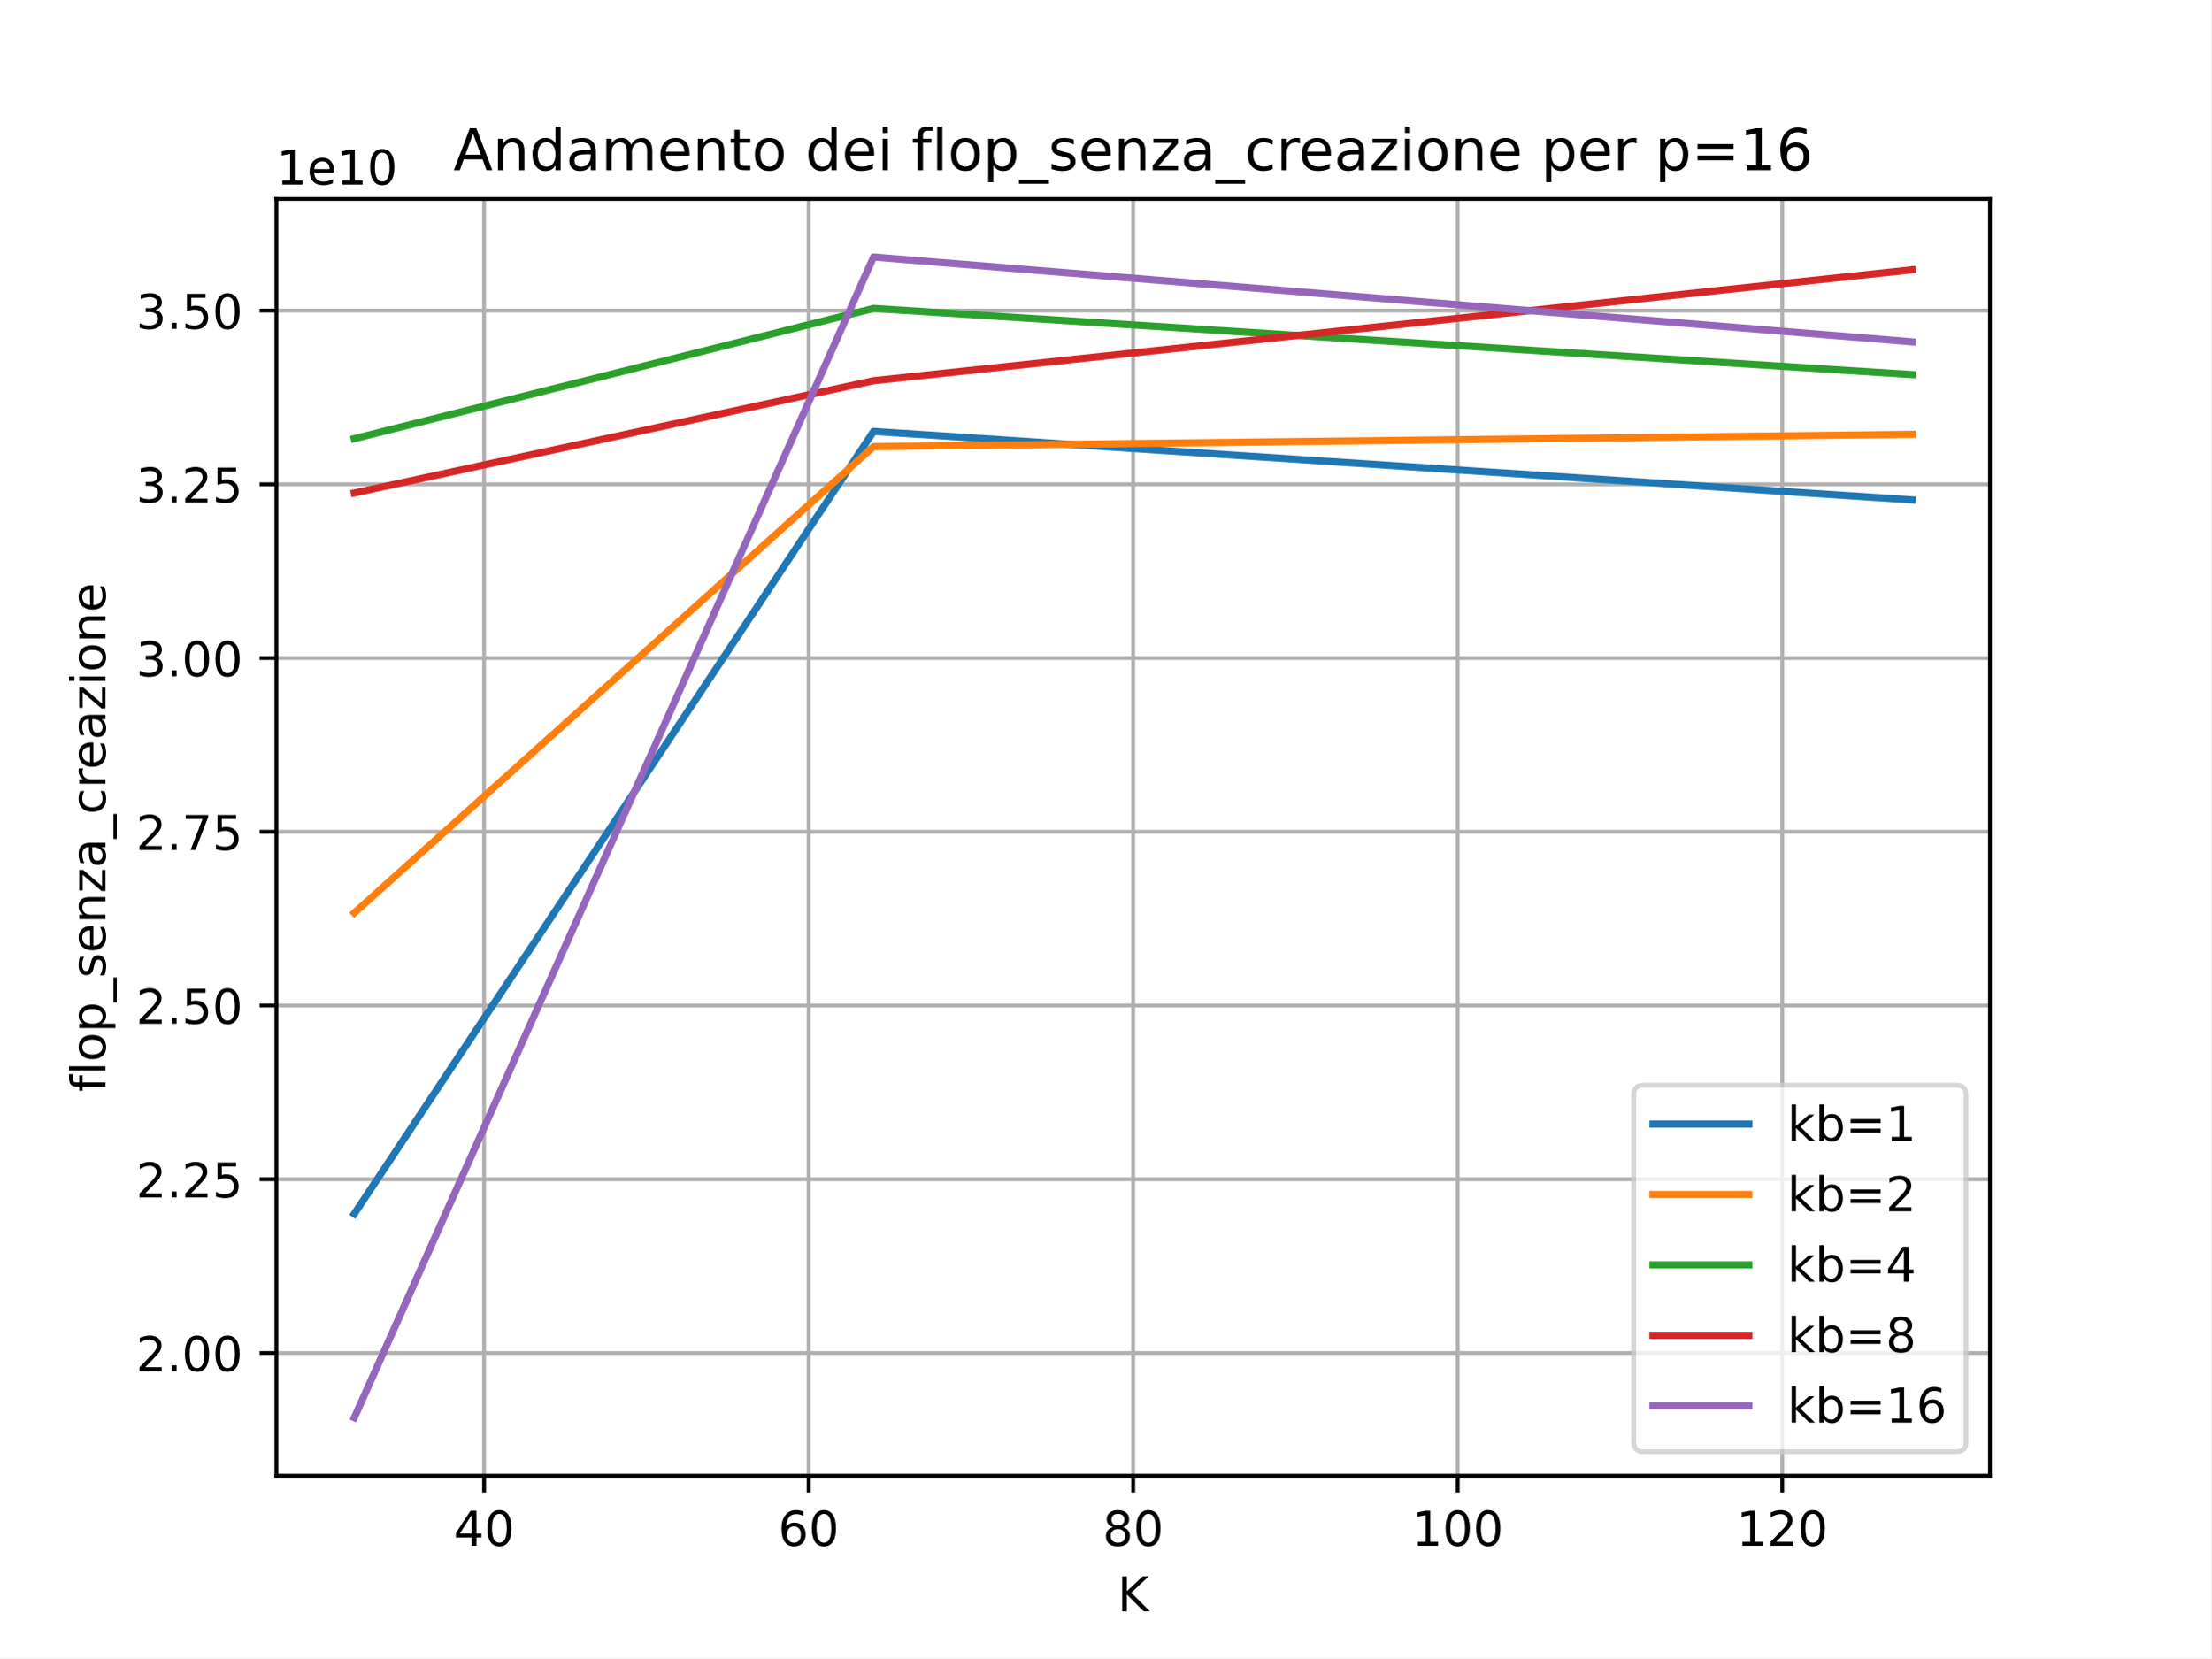
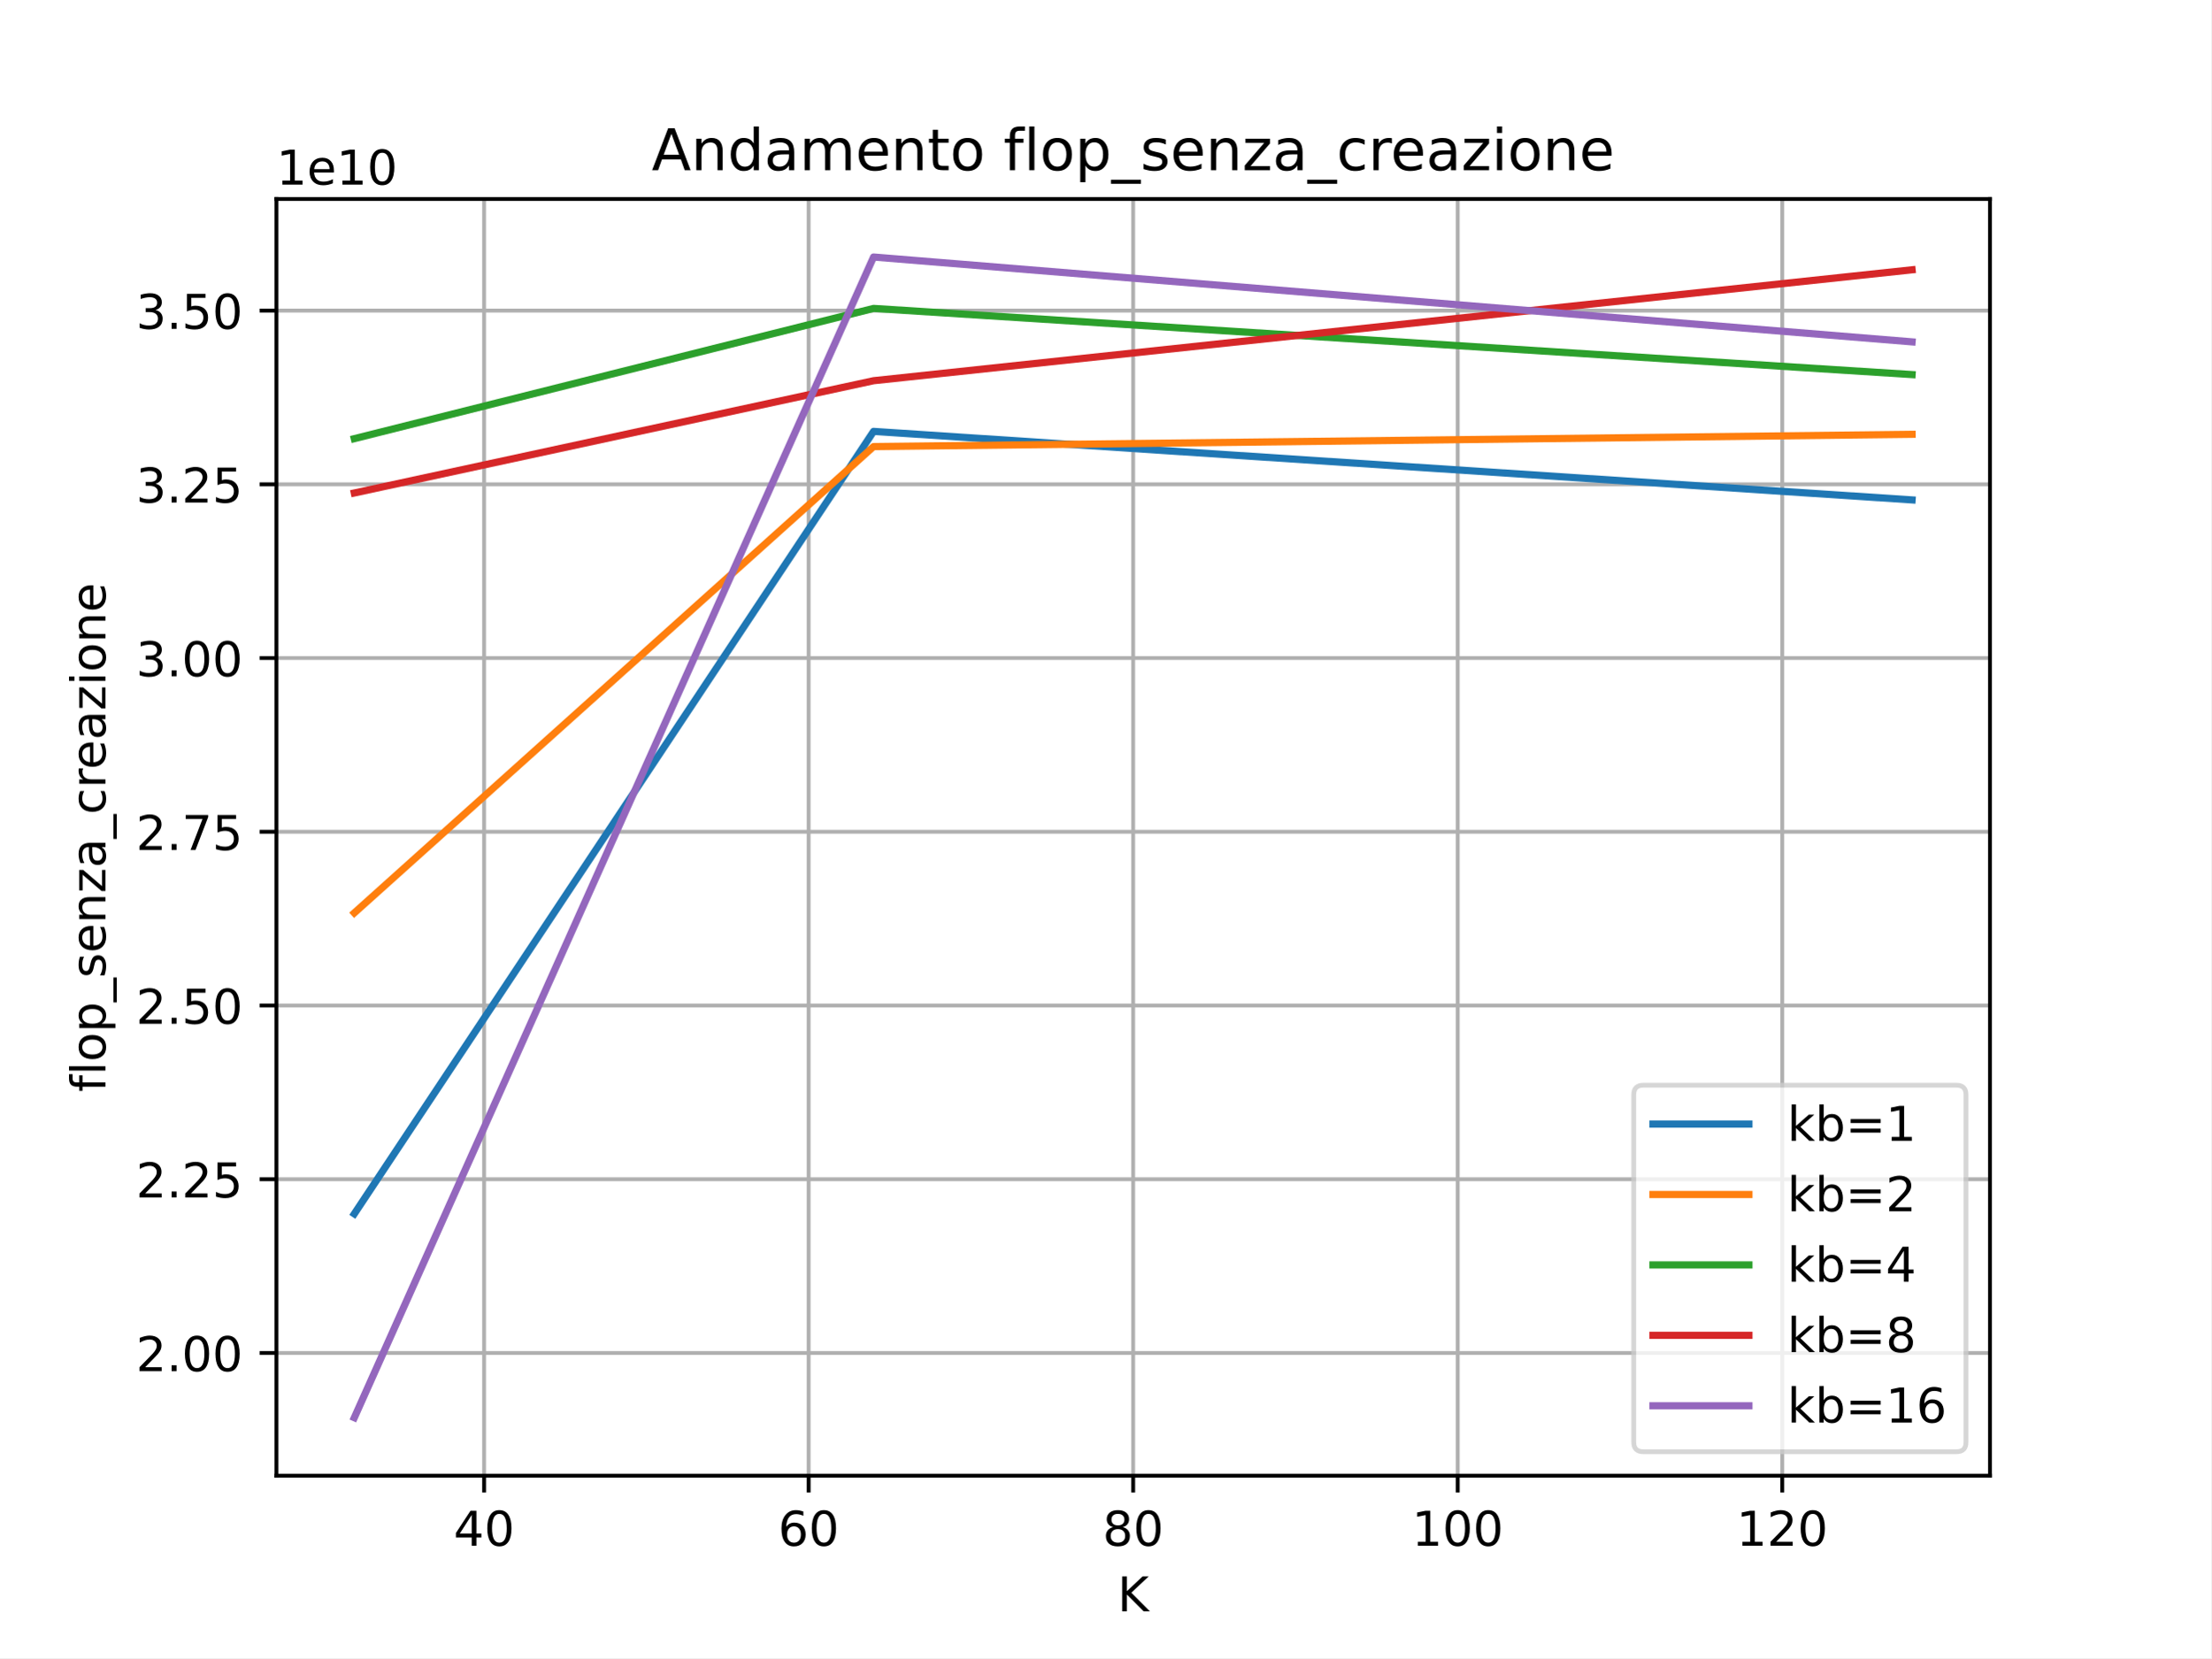
<svg xmlns="http://www.w3.org/2000/svg" xmlns:xlink="http://www.w3.org/1999/xlink" width="460.8pt" height="345.6pt" viewBox="0 0 460.8 345.6" version="1.1">
  <defs>
    <style type="text/css">*{stroke-linejoin: round; stroke-linecap: butt}</style>
  </defs>
  <g id="figure_1">
    <g id="patch_1">
      <path d="M 0 345.6  L 460.8 345.6  L 460.8 0  L 0 0  z " style="fill: #ffffff" />
    </g>
    <g id="axes_1">
      <g id="patch_2">
        <path d="M 57.6 307.584  L 414.72 307.584  L 414.72 41.472  L 57.6 41.472  z " style="fill: #ffffff" />
      </g>
      <g id="matplotlib.axis_1">
        <g id="xtick_1">
          <g id="line2d_1">
-             <path d="M 100.887 307.584  L 100.887 41.472  " clip-path="url(#p3a178d688f)" style="fill: none; stroke: #b0b0b0; stroke-width: 0.8; stroke-linecap: square" />
+             <path d="M 100.887 307.584  L 100.887 41.472  " clip-path="url(#p5b2c5b3d22)" style="fill: none; stroke: #b0b0b0; stroke-width: 0.8; stroke-linecap: square" />
          </g>
          <g id="line2d_2">
            <defs>
-               <path id="meec5adfaec" d="M 0 0  L 0 3.5  " style="stroke: #000000; stroke-width: 0.8" />
+               <path id="maf6333c698" d="M 0 0  L 0 3.5  " style="stroke: #000000; stroke-width: 0.8" />
            </defs>
            <g>
-               <use xlink:href="#meec5adfaec" x="100.887" y="307.584" style="stroke: #000000; stroke-width: 0.8" />
+               <use xlink:href="#maf6333c698" x="100.887" y="307.584" style="stroke: #000000; stroke-width: 0.8" />
            </g>
          </g>
          <g id="text_1">
            <g transform="translate(94.52477 322.1824) scale(0.1 -0.1)">
              <defs>
                <path id="DejaVuSans-34" d="M 2419 4116  L 825 1625  L 2419 1625  L 2419 4116  z M 2253 4666  L 3047 4666  L 3047 1625  L 3713 1625  L 3713 1100  L 3047 1100  L 3047 0  L 2419 0  L 2419 1100  L 313 1100  L 313 1709  L 2253 4666  z " transform="scale(0.015625)" />
                <path id="DejaVuSans-30" d="M 2034 4250  Q 1547 4250 1301 3770  Q 1056 3291 1056 2328  Q 1056 1369 1301 889  Q 1547 409 2034 409  Q 2525 409 2770 889  Q 3016 1369 3016 2328  Q 3016 3291 2770 3770  Q 2525 4250 2034 4250  z M 2034 4750  Q 2819 4750 3233 4129  Q 3647 3509 3647 2328  Q 3647 1150 3233 529  Q 2819 -91 2034 -91  Q 1250 -91 836 529  Q 422 1150 422 2328  Q 422 3509 836 4129  Q 1250 4750 2034 4750  z " transform="scale(0.015625)" />
              </defs>
              <use xlink:href="#DejaVuSans-34" />
              <use xlink:href="#DejaVuSans-30" x="63.623" />
            </g>
          </g>
        </g>
        <g id="xtick_2">
          <g id="line2d_3">
-             <path d="M 168.524 307.584  L 168.524 41.472  " clip-path="url(#p3a178d688f)" style="fill: none; stroke: #b0b0b0; stroke-width: 0.8; stroke-linecap: square" />
+             <path d="M 168.524 307.584  L 168.524 41.472  " clip-path="url(#p5b2c5b3d22)" style="fill: none; stroke: #b0b0b0; stroke-width: 0.8; stroke-linecap: square" />
          </g>
          <g id="line2d_4">
            <g>
-               <use xlink:href="#meec5adfaec" x="168.524" y="307.584" style="stroke: #000000; stroke-width: 0.8" />
+               <use xlink:href="#maf6333c698" x="168.524" y="307.584" style="stroke: #000000; stroke-width: 0.8" />
            </g>
          </g>
          <g id="text_2">
            <g transform="translate(162.1611 322.1824) scale(0.1 -0.1)">
              <defs>
                <path id="DejaVuSans-36" d="M 2113 2584  Q 1688 2584 1439 2293  Q 1191 2003 1191 1497  Q 1191 994 1439 701  Q 1688 409 2113 409  Q 2538 409 2786 701  Q 3034 994 3034 1497  Q 3034 2003 2786 2293  Q 2538 2584 2113 2584  z M 3366 4563  L 3366 3988  Q 3128 4100 2886 4159  Q 2644 4219 2406 4219  Q 1781 4219 1451 3797  Q 1122 3375 1075 2522  Q 1259 2794 1537 2939  Q 1816 3084 2150 3084  Q 2853 3084 3261 2657  Q 3669 2231 3669 1497  Q 3669 778 3244 343  Q 2819 -91 2113 -91  Q 1303 -91 875 529  Q 447 1150 447 2328  Q 447 3434 972 4092  Q 1497 4750 2381 4750  Q 2619 4750 2861 4703  Q 3103 4656 3366 4563  z " transform="scale(0.015625)" />
              </defs>
              <use xlink:href="#DejaVuSans-36" />
              <use xlink:href="#DejaVuSans-30" x="63.623" />
            </g>
          </g>
        </g>
        <g id="xtick_3">
          <g id="line2d_5">
-             <path d="M 236.16 307.584  L 236.16 41.472  " clip-path="url(#p3a178d688f)" style="fill: none; stroke: #b0b0b0; stroke-width: 0.8; stroke-linecap: square" />
+             <path d="M 236.16 307.584  L 236.16 41.472  " clip-path="url(#p5b2c5b3d22)" style="fill: none; stroke: #b0b0b0; stroke-width: 0.8; stroke-linecap: square" />
          </g>
          <g id="line2d_6">
            <g>
-               <use xlink:href="#meec5adfaec" x="236.16" y="307.584" style="stroke: #000000; stroke-width: 0.8" />
+               <use xlink:href="#maf6333c698" x="236.16" y="307.584" style="stroke: #000000; stroke-width: 0.8" />
            </g>
          </g>
          <g id="text_3">
            <g transform="translate(229.7975 322.1824) scale(0.1 -0.1)">
              <defs>
                <path id="DejaVuSans-38" d="M 2034 2216  Q 1584 2216 1326 1975  Q 1069 1734 1069 1313  Q 1069 891 1326 650  Q 1584 409 2034 409  Q 2484 409 2743 651  Q 3003 894 3003 1313  Q 3003 1734 2745 1975  Q 2488 2216 2034 2216  z M 1403 2484  Q 997 2584 770 2862  Q 544 3141 544 3541  Q 544 4100 942 4425  Q 1341 4750 2034 4750  Q 2731 4750 3128 4425  Q 3525 4100 3525 3541  Q 3525 3141 3298 2862  Q 3072 2584 2669 2484  Q 3125 2378 3379 2068  Q 3634 1759 3634 1313  Q 3634 634 3220 271  Q 2806 -91 2034 -91  Q 1263 -91 848 271  Q 434 634 434 1313  Q 434 1759 690 2068  Q 947 2378 1403 2484  z M 1172 3481  Q 1172 3119 1398 2916  Q 1625 2713 2034 2713  Q 2441 2713 2670 2916  Q 2900 3119 2900 3481  Q 2900 3844 2670 4047  Q 2441 4250 2034 4250  Q 1625 4250 1398 4047  Q 1172 3844 1172 3481  z " transform="scale(0.015625)" />
              </defs>
              <use xlink:href="#DejaVuSans-38" />
              <use xlink:href="#DejaVuSans-30" x="63.623" />
            </g>
          </g>
        </g>
        <g id="xtick_4">
          <g id="line2d_7">
-             <path d="M 303.796 307.584  L 303.796 41.472  " clip-path="url(#p3a178d688f)" style="fill: none; stroke: #b0b0b0; stroke-width: 0.8; stroke-linecap: square" />
+             <path d="M 303.796 307.584  L 303.796 41.472  " clip-path="url(#p5b2c5b3d22)" style="fill: none; stroke: #b0b0b0; stroke-width: 0.8; stroke-linecap: square" />
          </g>
          <g id="line2d_8">
            <g>
-               <use xlink:href="#meec5adfaec" x="303.796" y="307.584" style="stroke: #000000; stroke-width: 0.8" />
+               <use xlink:href="#maf6333c698" x="303.796" y="307.584" style="stroke: #000000; stroke-width: 0.8" />
            </g>
          </g>
          <g id="text_4">
            <g transform="translate(294.2526 322.1824) scale(0.1 -0.1)">
              <defs>
                <path id="DejaVuSans-31" d="M 794 531  L 1825 531  L 1825 4091  L 703 3866  L 703 4441  L 1819 4666  L 2450 4666  L 2450 531  L 3481 531  L 3481 0  L 794 0  L 794 531  z " transform="scale(0.015625)" />
              </defs>
              <use xlink:href="#DejaVuSans-31" />
              <use xlink:href="#DejaVuSans-30" x="63.623" />
              <use xlink:href="#DejaVuSans-30" x="127.246" />
            </g>
          </g>
        </g>
        <g id="xtick_5">
          <g id="line2d_9">
-             <path d="M 371.433 307.584  L 371.433 41.472  " clip-path="url(#p3a178d688f)" style="fill: none; stroke: #b0b0b0; stroke-width: 0.8; stroke-linecap: square" />
+             <path d="M 371.433 307.584  L 371.433 41.472  " clip-path="url(#p5b2c5b3d22)" style="fill: none; stroke: #b0b0b0; stroke-width: 0.8; stroke-linecap: square" />
          </g>
          <g id="line2d_10">
            <g>
-               <use xlink:href="#meec5adfaec" x="371.433" y="307.584" style="stroke: #000000; stroke-width: 0.8" />
+               <use xlink:href="#maf6333c698" x="371.433" y="307.584" style="stroke: #000000; stroke-width: 0.8" />
            </g>
          </g>
          <g id="text_5">
            <g transform="translate(361.889 322.1824) scale(0.1 -0.1)">
              <defs>
                <path id="DejaVuSans-32" d="M 1228 531  L 3431 531  L 3431 0  L 469 0  L 469 531  Q 828 903 1448 1529  Q 2069 2156 2228 2338  Q 2531 2678 2651 2914  Q 2772 3150 2772 3378  Q 2772 3750 2511 3984  Q 2250 4219 1831 4219  Q 1534 4219 1204 4116  Q 875 4013 500 3803  L 500 4441  Q 881 4594 1212 4672  Q 1544 4750 1819 4750  Q 2544 4750 2975 4387  Q 3406 4025 3406 3419  Q 3406 3131 3298 2873  Q 3191 2616 2906 2266  Q 2828 2175 2409 1742  Q 1991 1309 1228 531  z " transform="scale(0.015625)" />
              </defs>
              <use xlink:href="#DejaVuSans-31" />
              <use xlink:href="#DejaVuSans-32" x="63.623" />
              <use xlink:href="#DejaVuSans-30" x="127.246" />
            </g>
          </g>
        </g>
        <g id="text_6">
          <g transform="translate(232.8811 335.8606) scale(0.1 -0.1)">
            <defs>
              <path id="DejaVuSans-4b" d="M 628 4666  L 1259 4666  L 1259 2694  L 3353 4666  L 4166 4666  L 1850 2491  L 4331 0  L 3500 0  L 1259 2247  L 1259 0  L 628 0  L 628 4666  z " transform="scale(0.015625)" />
            </defs>
            <use xlink:href="#DejaVuSans-4b" />
          </g>
        </g>
      </g>
      <g id="matplotlib.axis_2">
        <g id="ytick_1">
          <g id="line2d_11">
-             <path d="M 57.6 282  L 414.72 282  " clip-path="url(#p3a178d688f)" style="fill: none; stroke: #b0b0b0; stroke-width: 0.8; stroke-linecap: square" />
+             <path d="M 57.6 282  L 414.72 282  " clip-path="url(#p5b2c5b3d22)" style="fill: none; stroke: #b0b0b0; stroke-width: 0.8; stroke-linecap: square" />
          </g>
          <g id="line2d_12">
            <defs>
-               <path id="m3844c54ade" d="M 0 0  L -3.5 0  " style="stroke: #000000; stroke-width: 0.8" />
+               <path id="m9f4ff81ba8" d="M 0 0  L -3.5 0  " style="stroke: #000000; stroke-width: 0.8" />
            </defs>
            <g>
-               <use xlink:href="#m3844c54ade" x="57.6" y="282" style="stroke: #000000; stroke-width: 0.8" />
+               <use xlink:href="#m9f4ff81ba8" x="57.6" y="282" style="stroke: #000000; stroke-width: 0.8" />
            </g>
          </g>
          <g id="text_7">
            <g transform="translate(28.33438 285.7994) scale(0.1 -0.1)">
              <defs>
                <path id="DejaVuSans-2e" d="M 684 794  L 1344 794  L 1344 0  L 684 0  L 684 794  z " transform="scale(0.015625)" />
              </defs>
              <use xlink:href="#DejaVuSans-32" />
              <use xlink:href="#DejaVuSans-2e" x="63.623" />
              <use xlink:href="#DejaVuSans-30" x="95.41" />
              <use xlink:href="#DejaVuSans-30" x="159.033" />
            </g>
          </g>
        </g>
        <g id="ytick_2">
          <g id="line2d_13">
-             <path d="M 57.6 245.789  L 414.72 245.789  " clip-path="url(#p3a178d688f)" style="fill: none; stroke: #b0b0b0; stroke-width: 0.8; stroke-linecap: square" />
+             <path d="M 57.6 245.789  L 414.72 245.789  " clip-path="url(#p5b2c5b3d22)" style="fill: none; stroke: #b0b0b0; stroke-width: 0.8; stroke-linecap: square" />
          </g>
          <g id="line2d_14">
            <g>
-               <use xlink:href="#m3844c54ade" x="57.6" y="245.789" style="stroke: #000000; stroke-width: 0.8" />
+               <use xlink:href="#m9f4ff81ba8" x="57.6" y="245.789" style="stroke: #000000; stroke-width: 0.8" />
            </g>
          </g>
          <g id="text_8">
            <g transform="translate(28.33438 249.5882) scale(0.1 -0.1)">
              <defs>
                <path id="DejaVuSans-35" d="M 691 4666  L 3169 4666  L 3169 4134  L 1269 4134  L 1269 2991  Q 1406 3038 1543 3061  Q 1681 3084 1819 3084  Q 2600 3084 3056 2656  Q 3513 2228 3513 1497  Q 3513 744 3044 326  Q 2575 -91 1722 -91  Q 1428 -91 1123 -41  Q 819 9 494 109  L 494 744  Q 775 591 1075 516  Q 1375 441 1709 441  Q 2250 441 2565 725  Q 2881 1009 2881 1497  Q 2881 1984 2565 2268  Q 2250 2553 1709 2553  Q 1456 2553 1204 2497  Q 953 2441 691 2322  L 691 4666  z " transform="scale(0.015625)" />
              </defs>
              <use xlink:href="#DejaVuSans-32" />
              <use xlink:href="#DejaVuSans-2e" x="63.623" />
              <use xlink:href="#DejaVuSans-32" x="95.41" />
              <use xlink:href="#DejaVuSans-35" x="159.033" />
            </g>
          </g>
        </g>
        <g id="ytick_3">
          <g id="line2d_15">
-             <path d="M 57.6 209.578  L 414.72 209.578  " clip-path="url(#p3a178d688f)" style="fill: none; stroke: #b0b0b0; stroke-width: 0.8; stroke-linecap: square" />
+             <path d="M 57.6 209.578  L 414.72 209.578  " clip-path="url(#p5b2c5b3d22)" style="fill: none; stroke: #b0b0b0; stroke-width: 0.8; stroke-linecap: square" />
          </g>
          <g id="line2d_16">
            <g>
-               <use xlink:href="#m3844c54ade" x="57.6" y="209.578" style="stroke: #000000; stroke-width: 0.8" />
+               <use xlink:href="#m9f4ff81ba8" x="57.6" y="209.578" style="stroke: #000000; stroke-width: 0.8" />
            </g>
          </g>
          <g id="text_9">
            <g transform="translate(28.33438 213.377) scale(0.1 -0.1)">
              <use xlink:href="#DejaVuSans-32" />
              <use xlink:href="#DejaVuSans-2e" x="63.623" />
              <use xlink:href="#DejaVuSans-35" x="95.41" />
              <use xlink:href="#DejaVuSans-30" x="159.033" />
            </g>
          </g>
        </g>
        <g id="ytick_4">
          <g id="line2d_17">
-             <path d="M 57.6 173.367  L 414.72 173.367  " clip-path="url(#p3a178d688f)" style="fill: none; stroke: #b0b0b0; stroke-width: 0.8; stroke-linecap: square" />
+             <path d="M 57.6 173.367  L 414.72 173.367  " clip-path="url(#p5b2c5b3d22)" style="fill: none; stroke: #b0b0b0; stroke-width: 0.8; stroke-linecap: square" />
          </g>
          <g id="line2d_18">
            <g>
-               <use xlink:href="#m3844c54ade" x="57.6" y="173.367" style="stroke: #000000; stroke-width: 0.8" />
+               <use xlink:href="#m9f4ff81ba8" x="57.6" y="173.367" style="stroke: #000000; stroke-width: 0.8" />
            </g>
          </g>
          <g id="text_10">
            <g transform="translate(28.33438 177.1658) scale(0.1 -0.1)">
              <defs>
                <path id="DejaVuSans-37" d="M 525 4666  L 3525 4666  L 3525 4397  L 1831 0  L 1172 0  L 2766 4134  L 525 4134  L 525 4666  z " transform="scale(0.015625)" />
              </defs>
              <use xlink:href="#DejaVuSans-32" />
              <use xlink:href="#DejaVuSans-2e" x="63.623" />
              <use xlink:href="#DejaVuSans-37" x="95.41" />
              <use xlink:href="#DejaVuSans-35" x="159.033" />
            </g>
          </g>
        </g>
        <g id="ytick_5">
          <g id="line2d_19">
-             <path d="M 57.6 137.155  L 414.72 137.155  " clip-path="url(#p3a178d688f)" style="fill: none; stroke: #b0b0b0; stroke-width: 0.8; stroke-linecap: square" />
+             <path d="M 57.6 137.155  L 414.72 137.155  " clip-path="url(#p5b2c5b3d22)" style="fill: none; stroke: #b0b0b0; stroke-width: 0.8; stroke-linecap: square" />
          </g>
          <g id="line2d_20">
            <g>
-               <use xlink:href="#m3844c54ade" x="57.6" y="137.155" style="stroke: #000000; stroke-width: 0.8" />
+               <use xlink:href="#m9f4ff81ba8" x="57.6" y="137.155" style="stroke: #000000; stroke-width: 0.8" />
            </g>
          </g>
          <g id="text_11">
            <g transform="translate(28.33438 140.9546) scale(0.1 -0.1)">
              <defs>
                <path id="DejaVuSans-33" d="M 2597 2516  Q 3050 2419 3304 2112  Q 3559 1806 3559 1356  Q 3559 666 3084 287  Q 2609 -91 1734 -91  Q 1441 -91 1130 -33  Q 819 25 488 141  L 488 750  Q 750 597 1062 519  Q 1375 441 1716 441  Q 2309 441 2620 675  Q 2931 909 2931 1356  Q 2931 1769 2642 2001  Q 2353 2234 1838 2234  L 1294 2234  L 1294 2753  L 1863 2753  Q 2328 2753 2575 2939  Q 2822 3125 2822 3475  Q 2822 3834 2567 4026  Q 2313 4219 1838 4219  Q 1578 4219 1281 4162  Q 984 4106 628 3988  L 628 4550  Q 988 4650 1302 4700  Q 1616 4750 1894 4750  Q 2613 4750 3031 4423  Q 3450 4097 3450 3541  Q 3450 3153 3228 2886  Q 3006 2619 2597 2516  z " transform="scale(0.015625)" />
              </defs>
              <use xlink:href="#DejaVuSans-33" />
              <use xlink:href="#DejaVuSans-2e" x="63.623" />
              <use xlink:href="#DejaVuSans-30" x="95.41" />
              <use xlink:href="#DejaVuSans-30" x="159.033" />
            </g>
          </g>
        </g>
        <g id="ytick_6">
          <g id="line2d_21">
-             <path d="M 57.6 100.944  L 414.72 100.944  " clip-path="url(#p3a178d688f)" style="fill: none; stroke: #b0b0b0; stroke-width: 0.8; stroke-linecap: square" />
+             <path d="M 57.6 100.944  L 414.72 100.944  " clip-path="url(#p5b2c5b3d22)" style="fill: none; stroke: #b0b0b0; stroke-width: 0.8; stroke-linecap: square" />
          </g>
          <g id="line2d_22">
            <g>
-               <use xlink:href="#m3844c54ade" x="57.6" y="100.944" style="stroke: #000000; stroke-width: 0.8" />
+               <use xlink:href="#m9f4ff81ba8" x="57.6" y="100.944" style="stroke: #000000; stroke-width: 0.8" />
            </g>
          </g>
          <g id="text_12">
            <g transform="translate(28.33438 104.7434) scale(0.1 -0.1)">
              <use xlink:href="#DejaVuSans-33" />
              <use xlink:href="#DejaVuSans-2e" x="63.623" />
              <use xlink:href="#DejaVuSans-32" x="95.41" />
              <use xlink:href="#DejaVuSans-35" x="159.033" />
            </g>
          </g>
        </g>
        <g id="ytick_7">
          <g id="line2d_23">
-             <path d="M 57.6 64.733  L 414.72 64.733  " clip-path="url(#p3a178d688f)" style="fill: none; stroke: #b0b0b0; stroke-width: 0.8; stroke-linecap: square" />
+             <path d="M 57.6 64.733  L 414.72 64.733  " clip-path="url(#p5b2c5b3d22)" style="fill: none; stroke: #b0b0b0; stroke-width: 0.8; stroke-linecap: square" />
          </g>
          <g id="line2d_24">
            <g>
-               <use xlink:href="#m3844c54ade" x="57.6" y="64.733" style="stroke: #000000; stroke-width: 0.8" />
+               <use xlink:href="#m9f4ff81ba8" x="57.6" y="64.733" style="stroke: #000000; stroke-width: 0.8" />
            </g>
          </g>
          <g id="text_13">
            <g transform="translate(28.33438 68.53216) scale(0.1 -0.1)">
              <use xlink:href="#DejaVuSans-33" />
              <use xlink:href="#DejaVuSans-2e" x="63.623" />
              <use xlink:href="#DejaVuSans-35" x="95.41" />
              <use xlink:href="#DejaVuSans-30" x="159.033" />
            </g>
          </g>
        </g>
        <g id="text_14">
          <g transform="translate(21.97656 227.5999) rotate(-90) scale(0.1 -0.1)">
            <defs>
              <path id="DejaVuSans-66" d="M 2375 4863  L 2375 4384  L 1825 4384  Q 1516 4384 1395 4259  Q 1275 4134 1275 3809  L 1275 3500  L 2222 3500  L 2222 3053  L 1275 3053  L 1275 0  L 697 0  L 697 3053  L 147 3053  L 147 3500  L 697 3500  L 697 3744  Q 697 4328 969 4595  Q 1241 4863 1831 4863  L 2375 4863  z " transform="scale(0.015625)" />
              <path id="DejaVuSans-6c" d="M 603 4863  L 1178 4863  L 1178 0  L 603 0  L 603 4863  z " transform="scale(0.015625)" />
              <path id="DejaVuSans-6f" d="M 1959 3097  Q 1497 3097 1228 2736  Q 959 2375 959 1747  Q 959 1119 1226 758  Q 1494 397 1959 397  Q 2419 397 2687 759  Q 2956 1122 2956 1747  Q 2956 2369 2687 2733  Q 2419 3097 1959 3097  z M 1959 3584  Q 2709 3584 3137 3096  Q 3566 2609 3566 1747  Q 3566 888 3137 398  Q 2709 -91 1959 -91  Q 1206 -91 779 398  Q 353 888 353 1747  Q 353 2609 779 3096  Q 1206 3584 1959 3584  z " transform="scale(0.015625)" />
              <path id="DejaVuSans-70" d="M 1159 525  L 1159 -1331  L 581 -1331  L 581 3500  L 1159 3500  L 1159 2969  Q 1341 3281 1617 3432  Q 1894 3584 2278 3584  Q 2916 3584 3314 3078  Q 3713 2572 3713 1747  Q 3713 922 3314 415  Q 2916 -91 2278 -91  Q 1894 -91 1617 61  Q 1341 213 1159 525  z M 3116 1747  Q 3116 2381 2855 2742  Q 2594 3103 2138 3103  Q 1681 3103 1420 2742  Q 1159 2381 1159 1747  Q 1159 1113 1420 752  Q 1681 391 2138 391  Q 2594 391 2855 752  Q 3116 1113 3116 1747  z " transform="scale(0.015625)" />
              <path id="DejaVuSans-5f" d="M 3263 -1063  L 3263 -1509  L -63 -1509  L -63 -1063  L 3263 -1063  z " transform="scale(0.015625)" />
              <path id="DejaVuSans-73" d="M 2834 3397  L 2834 2853  Q 2591 2978 2328 3040  Q 2066 3103 1784 3103  Q 1356 3103 1142 2972  Q 928 2841 928 2578  Q 928 2378 1081 2264  Q 1234 2150 1697 2047  L 1894 2003  Q 2506 1872 2764 1633  Q 3022 1394 3022 966  Q 3022 478 2636 193  Q 2250 -91 1575 -91  Q 1294 -91 989 -36  Q 684 19 347 128  L 347 722  Q 666 556 975 473  Q 1284 391 1588 391  Q 1994 391 2212 530  Q 2431 669 2431 922  Q 2431 1156 2273 1281  Q 2116 1406 1581 1522  L 1381 1569  Q 847 1681 609 1914  Q 372 2147 372 2553  Q 372 3047 722 3315  Q 1072 3584 1716 3584  Q 2034 3584 2315 3537  Q 2597 3491 2834 3397  z " transform="scale(0.015625)" />
              <path id="DejaVuSans-65" d="M 3597 1894  L 3597 1613  L 953 1613  Q 991 1019 1311 708  Q 1631 397 2203 397  Q 2534 397 2845 478  Q 3156 559 3463 722  L 3463 178  Q 3153 47 2828 -22  Q 2503 -91 2169 -91  Q 1331 -91 842 396  Q 353 884 353 1716  Q 353 2575 817 3079  Q 1281 3584 2069 3584  Q 2775 3584 3186 3129  Q 3597 2675 3597 1894  z M 3022 2063  Q 3016 2534 2758 2815  Q 2500 3097 2075 3097  Q 1594 3097 1305 2825  Q 1016 2553 972 2059  L 3022 2063  z " transform="scale(0.015625)" />
              <path id="DejaVuSans-6e" d="M 3513 2113  L 3513 0  L 2938 0  L 2938 2094  Q 2938 2591 2744 2837  Q 2550 3084 2163 3084  Q 1697 3084 1428 2787  Q 1159 2491 1159 1978  L 1159 0  L 581 0  L 581 3500  L 1159 3500  L 1159 2956  Q 1366 3272 1645 3428  Q 1925 3584 2291 3584  Q 2894 3584 3203 3211  Q 3513 2838 3513 2113  z " transform="scale(0.015625)" />
              <path id="DejaVuSans-7a" d="M 353 3500  L 3084 3500  L 3084 2975  L 922 459  L 3084 459  L 3084 0  L 275 0  L 275 525  L 2438 3041  L 353 3041  L 353 3500  z " transform="scale(0.015625)" />
              <path id="DejaVuSans-61" d="M 2194 1759  Q 1497 1759 1228 1600  Q 959 1441 959 1056  Q 959 750 1161 570  Q 1363 391 1709 391  Q 2188 391 2477 730  Q 2766 1069 2766 1631  L 2766 1759  L 2194 1759  z M 3341 1997  L 3341 0  L 2766 0  L 2766 531  Q 2569 213 2275 61  Q 1981 -91 1556 -91  Q 1019 -91 701 211  Q 384 513 384 1019  Q 384 1609 779 1909  Q 1175 2209 1959 2209  L 2766 2209  L 2766 2266  Q 2766 2663 2505 2880  Q 2244 3097 1772 3097  Q 1472 3097 1187 3025  Q 903 2953 641 2809  L 641 3341  Q 956 3463 1253 3523  Q 1550 3584 1831 3584  Q 2591 3584 2966 3190  Q 3341 2797 3341 1997  z " transform="scale(0.015625)" />
              <path id="DejaVuSans-63" d="M 3122 3366  L 3122 2828  Q 2878 2963 2633 3030  Q 2388 3097 2138 3097  Q 1578 3097 1268 2742  Q 959 2388 959 1747  Q 959 1106 1268 751  Q 1578 397 2138 397  Q 2388 397 2633 464  Q 2878 531 3122 666  L 3122 134  Q 2881 22 2623 -34  Q 2366 -91 2075 -91  Q 1284 -91 818 406  Q 353 903 353 1747  Q 353 2603 823 3093  Q 1294 3584 2113 3584  Q 2378 3584 2631 3529  Q 2884 3475 3122 3366  z " transform="scale(0.015625)" />
              <path id="DejaVuSans-72" d="M 2631 2963  Q 2534 3019 2420 3045  Q 2306 3072 2169 3072  Q 1681 3072 1420 2755  Q 1159 2438 1159 1844  L 1159 0  L 581 0  L 581 3500  L 1159 3500  L 1159 2956  Q 1341 3275 1631 3429  Q 1922 3584 2338 3584  Q 2397 3584 2469 3576  Q 2541 3569 2628 3553  L 2631 2963  z " transform="scale(0.015625)" />
              <path id="DejaVuSans-69" d="M 603 3500  L 1178 3500  L 1178 0  L 603 0  L 603 3500  z M 603 4863  L 1178 4863  L 1178 4134  L 603 4134  L 603 4863  z " transform="scale(0.015625)" />
            </defs>
            <use xlink:href="#DejaVuSans-66" />
            <use xlink:href="#DejaVuSans-6c" x="35.205" />
            <use xlink:href="#DejaVuSans-6f" x="62.988" />
            <use xlink:href="#DejaVuSans-70" x="124.17" />
            <use xlink:href="#DejaVuSans-5f" x="187.646" />
            <use xlink:href="#DejaVuSans-73" x="237.646" />
            <use xlink:href="#DejaVuSans-65" x="289.746" />
            <use xlink:href="#DejaVuSans-6e" x="351.27" />
            <use xlink:href="#DejaVuSans-7a" x="414.648" />
            <use xlink:href="#DejaVuSans-61" x="467.139" />
            <use xlink:href="#DejaVuSans-5f" x="528.418" />
            <use xlink:href="#DejaVuSans-63" x="578.418" />
            <use xlink:href="#DejaVuSans-72" x="633.398" />
            <use xlink:href="#DejaVuSans-65" x="672.262" />
            <use xlink:href="#DejaVuSans-61" x="733.785" />
            <use xlink:href="#DejaVuSans-7a" x="795.064" />
            <use xlink:href="#DejaVuSans-69" x="847.555" />
            <use xlink:href="#DejaVuSans-6f" x="875.338" />
            <use xlink:href="#DejaVuSans-6e" x="936.52" />
            <use xlink:href="#DejaVuSans-65" x="999.898" />
          </g>
        </g>
        <g id="text_15">
          <g transform="translate(57.6 38.472) scale(0.1 -0.1)">
            <use xlink:href="#DejaVuSans-31" />
            <use xlink:href="#DejaVuSans-65" x="63.623" />
            <use xlink:href="#DejaVuSans-31" x="125.146" />
            <use xlink:href="#DejaVuSans-30" x="188.77" />
          </g>
        </g>
      </g>
      <g id="line2d_25">
-         <path d="M 73.833 253.004  L 182.051 89.912  L 398.487 104.195  " clip-path="url(#p3a178d688f)" style="fill: none; stroke: #1f77b4; stroke-width: 1.5; stroke-linecap: square" />
+         <path d="M 73.833 253.004  L 182.051 89.912  L 398.487 104.195  " clip-path="url(#p5b2c5b3d22)" style="fill: none; stroke: #1f77b4; stroke-width: 1.5; stroke-linecap: square" />
      </g>
      <g id="line2d_26">
-         <path d="M 73.833 190.278  L 182.051 93.078  L 398.487 90.52  " clip-path="url(#p3a178d688f)" style="fill: none; stroke: #ff7f0e; stroke-width: 1.5; stroke-linecap: square" />
+         <path d="M 73.833 190.278  L 182.051 93.078  L 398.487 90.52  " clip-path="url(#p5b2c5b3d22)" style="fill: none; stroke: #ff7f0e; stroke-width: 1.5; stroke-linecap: square" />
      </g>
      <g id="line2d_27">
-         <path d="M 73.833 91.426  L 182.051 64.281  L 398.487 78.071  " clip-path="url(#p3a178d688f)" style="fill: none; stroke: #2ca02c; stroke-width: 1.5; stroke-linecap: square" />
+         <path d="M 73.833 91.426  L 182.051 64.281  L 398.487 78.071  " clip-path="url(#p5b2c5b3d22)" style="fill: none; stroke: #2ca02c; stroke-width: 1.5; stroke-linecap: square" />
      </g>
      <g id="line2d_28">
-         <path d="M 73.833 102.75  L 182.051 79.348  L 398.487 56.226  " clip-path="url(#p3a178d688f)" style="fill: none; stroke: #d62728; stroke-width: 1.5; stroke-linecap: square" />
+         <path d="M 73.833 102.75  L 182.051 79.348  L 398.487 56.226  " clip-path="url(#p5b2c5b3d22)" style="fill: none; stroke: #d62728; stroke-width: 1.5; stroke-linecap: square" />
      </g>
      <g id="line2d_29">
-         <path d="M 73.833 295.488  L 182.051 53.568  L 398.487 71.253  " clip-path="url(#p3a178d688f)" style="fill: none; stroke: #9467bd; stroke-width: 1.5; stroke-linecap: square" />
+         <path d="M 73.833 295.488  L 182.051 53.568  L 398.487 71.253  " clip-path="url(#p5b2c5b3d22)" style="fill: none; stroke: #9467bd; stroke-width: 1.5; stroke-linecap: square" />
      </g>
      <g id="patch_3">
        <path d="M 57.6 307.584  L 57.6 41.472  " style="fill: none; stroke: #000000; stroke-width: 0.8; stroke-linejoin: miter; stroke-linecap: square" />
      </g>
      <g id="patch_4">
        <path d="M 414.72 307.584  L 414.72 41.472  " style="fill: none; stroke: #000000; stroke-width: 0.8; stroke-linejoin: miter; stroke-linecap: square" />
      </g>
      <g id="patch_5">
        <path d="M 57.6 307.584  L 414.72 307.584  " style="fill: none; stroke: #000000; stroke-width: 0.8; stroke-linejoin: miter; stroke-linecap: square" />
      </g>
      <g id="patch_6">
        <path d="M 57.6 41.472  L 414.72 41.472  " style="fill: none; stroke: #000000; stroke-width: 0.8; stroke-linejoin: miter; stroke-linecap: square" />
      </g>
      <g id="text_16">
-         <g transform="translate(94.48406 35.472) scale(0.12 -0.12)">
+         <g transform="translate(135.8119 35.472) scale(0.12 -0.12)">
          <defs>
            <path id="DejaVuSans-41" d="M 2188 4044  L 1331 1722  L 3047 1722  L 2188 4044  z M 1831 4666  L 2547 4666  L 4325 0  L 3669 0  L 3244 1197  L 1141 1197  L 716 0  L 50 0  L 1831 4666  z " transform="scale(0.015625)" />
            <path id="DejaVuSans-64" d="M 2906 2969  L 2906 4863  L 3481 4863  L 3481 0  L 2906 0  L 2906 525  Q 2725 213 2448 61  Q 2172 -91 1784 -91  Q 1150 -91 751 415  Q 353 922 353 1747  Q 353 2572 751 3078  Q 1150 3584 1784 3584  Q 2172 3584 2448 3432  Q 2725 3281 2906 2969  z M 947 1747  Q 947 1113 1208 752  Q 1469 391 1925 391  Q 2381 391 2643 752  Q 2906 1113 2906 1747  Q 2906 2381 2643 2742  Q 2381 3103 1925 3103  Q 1469 3103 1208 2742  Q 947 2381 947 1747  z " transform="scale(0.015625)" />
            <path id="DejaVuSans-6d" d="M 3328 2828  Q 3544 3216 3844 3400  Q 4144 3584 4550 3584  Q 5097 3584 5394 3201  Q 5691 2819 5691 2113  L 5691 0  L 5113 0  L 5113 2094  Q 5113 2597 4934 2840  Q 4756 3084 4391 3084  Q 3944 3084 3684 2787  Q 3425 2491 3425 1978  L 3425 0  L 2847 0  L 2847 2094  Q 2847 2600 2669 2842  Q 2491 3084 2119 3084  Q 1678 3084 1418 2786  Q 1159 2488 1159 1978  L 1159 0  L 581 0  L 581 3500  L 1159 3500  L 1159 2956  Q 1356 3278 1631 3431  Q 1906 3584 2284 3584  Q 2666 3584 2933 3390  Q 3200 3197 3328 2828  z " transform="scale(0.015625)" />
            <path id="DejaVuSans-74" d="M 1172 4494  L 1172 3500  L 2356 3500  L 2356 3053  L 1172 3053  L 1172 1153  Q 1172 725 1289 603  Q 1406 481 1766 481  L 2356 481  L 2356 0  L 1766 0  Q 1100 0 847 248  Q 594 497 594 1153  L 594 3053  L 172 3053  L 172 3500  L 594 3500  L 594 4494  L 1172 4494  z " transform="scale(0.015625)" />
            <path id="DejaVuSans-20" transform="scale(0.015625)" />
-             <path id="DejaVuSans-3d" d="M 678 2906  L 4684 2906  L 4684 2381  L 678 2381  L 678 2906  z M 678 1631  L 4684 1631  L 4684 1100  L 678 1100  L 678 1631  z " transform="scale(0.015625)" />
          </defs>
          <use xlink:href="#DejaVuSans-41" />
          <use xlink:href="#DejaVuSans-6e" x="68.408" />
          <use xlink:href="#DejaVuSans-64" x="131.787" />
          <use xlink:href="#DejaVuSans-61" x="195.264" />
          <use xlink:href="#DejaVuSans-6d" x="256.543" />
          <use xlink:href="#DejaVuSans-65" x="353.955" />
          <use xlink:href="#DejaVuSans-6e" x="415.479" />
          <use xlink:href="#DejaVuSans-74" x="478.857" />
          <use xlink:href="#DejaVuSans-6f" x="518.066" />
          <use xlink:href="#DejaVuSans-20" x="579.248" />
-           <use xlink:href="#DejaVuSans-64" x="611.035" />
-           <use xlink:href="#DejaVuSans-65" x="674.512" />
-           <use xlink:href="#DejaVuSans-69" x="736.035" />
-           <use xlink:href="#DejaVuSans-20" x="763.818" />
-           <use xlink:href="#DejaVuSans-66" x="795.605" />
-           <use xlink:href="#DejaVuSans-6c" x="830.811" />
-           <use xlink:href="#DejaVuSans-6f" x="858.594" />
-           <use xlink:href="#DejaVuSans-70" x="919.775" />
-           <use xlink:href="#DejaVuSans-5f" x="983.252" />
-           <use xlink:href="#DejaVuSans-73" x="1033.252" />
-           <use xlink:href="#DejaVuSans-65" x="1085.352" />
-           <use xlink:href="#DejaVuSans-6e" x="1146.875" />
-           <use xlink:href="#DejaVuSans-7a" x="1210.254" />
-           <use xlink:href="#DejaVuSans-61" x="1262.744" />
-           <use xlink:href="#DejaVuSans-5f" x="1324.023" />
-           <use xlink:href="#DejaVuSans-63" x="1374.023" />
-           <use xlink:href="#DejaVuSans-72" x="1429.004" />
-           <use xlink:href="#DejaVuSans-65" x="1467.867" />
-           <use xlink:href="#DejaVuSans-61" x="1529.391" />
-           <use xlink:href="#DejaVuSans-7a" x="1590.67" />
-           <use xlink:href="#DejaVuSans-69" x="1643.16" />
-           <use xlink:href="#DejaVuSans-6f" x="1670.943" />
-           <use xlink:href="#DejaVuSans-6e" x="1732.125" />
-           <use xlink:href="#DejaVuSans-65" x="1795.504" />
-           <use xlink:href="#DejaVuSans-20" x="1857.027" />
-           <use xlink:href="#DejaVuSans-70" x="1888.814" />
-           <use xlink:href="#DejaVuSans-65" x="1952.291" />
-           <use xlink:href="#DejaVuSans-72" x="2013.814" />
-           <use xlink:href="#DejaVuSans-20" x="2054.928" />
-           <use xlink:href="#DejaVuSans-70" x="2086.715" />
-           <use xlink:href="#DejaVuSans-3d" x="2150.191" />
-           <use xlink:href="#DejaVuSans-31" x="2233.98" />
-           <use xlink:href="#DejaVuSans-36" x="2297.604" />
+           <use xlink:href="#DejaVuSans-66" x="611.035" />
+           <use xlink:href="#DejaVuSans-6c" x="646.24" />
+           <use xlink:href="#DejaVuSans-6f" x="674.023" />
+           <use xlink:href="#DejaVuSans-70" x="735.205" />
+           <use xlink:href="#DejaVuSans-5f" x="798.682" />
+           <use xlink:href="#DejaVuSans-73" x="848.682" />
+           <use xlink:href="#DejaVuSans-65" x="900.781" />
+           <use xlink:href="#DejaVuSans-6e" x="962.305" />
+           <use xlink:href="#DejaVuSans-7a" x="1025.684" />
+           <use xlink:href="#DejaVuSans-61" x="1078.174" />
+           <use xlink:href="#DejaVuSans-5f" x="1139.453" />
+           <use xlink:href="#DejaVuSans-63" x="1189.453" />
+           <use xlink:href="#DejaVuSans-72" x="1244.434" />
+           <use xlink:href="#DejaVuSans-65" x="1283.297" />
+           <use xlink:href="#DejaVuSans-61" x="1344.82" />
+           <use xlink:href="#DejaVuSans-7a" x="1406.1" />
+           <use xlink:href="#DejaVuSans-69" x="1458.59" />
+           <use xlink:href="#DejaVuSans-6f" x="1486.373" />
+           <use xlink:href="#DejaVuSans-6e" x="1547.555" />
+           <use xlink:href="#DejaVuSans-65" x="1610.934" />
        </g>
      </g>
      <g id="legend_1">
        <g id="patch_7">
          <path d="M 342.476 302.584  L 407.72 302.584  Q 409.72 302.584 409.72 300.584  L 409.72 228.193  Q 409.72 226.193 407.72 226.193  L 342.476 226.193  Q 340.476 226.193 340.476 228.193  L 340.476 300.584  Q 340.476 302.584 342.476 302.584  z " style="fill: #ffffff; opacity: 0.8; stroke: #cccccc; stroke-linejoin: miter" />
        </g>
        <g id="line2d_30">
          <path d="M 344.476 234.292  L 354.476 234.292  L 364.476 234.292  " style="fill: none; stroke: #1f77b4; stroke-width: 1.5; stroke-linecap: square" />
        </g>
        <g id="text_17">
          <g transform="translate(372.4762 237.7918) scale(0.1 -0.1)">
            <defs>
              <path id="DejaVuSans-6b" d="M 581 4863  L 1159 4863  L 1159 1991  L 2875 3500  L 3609 3500  L 1753 1863  L 3688 0  L 2938 0  L 1159 1709  L 1159 0  L 581 0  L 581 4863  z " transform="scale(0.015625)" />
              <path id="DejaVuSans-62" d="M 3116 1747  Q 3116 2381 2855 2742  Q 2594 3103 2138 3103  Q 1681 3103 1420 2742  Q 1159 2381 1159 1747  Q 1159 1113 1420 752  Q 1681 391 2138 391  Q 2594 391 2855 752  Q 3116 1113 3116 1747  z M 1159 2969  Q 1341 3281 1617 3432  Q 1894 3584 2278 3584  Q 2916 3584 3314 3078  Q 3713 2572 3713 1747  Q 3713 922 3314 415  Q 2916 -91 2278 -91  Q 1894 -91 1617 61  Q 1341 213 1159 525  L 1159 0  L 581 0  L 581 4863  L 1159 4863  L 1159 2969  z " transform="scale(0.015625)" />
+               <path id="DejaVuSans-3d" d="M 678 2906  L 4684 2906  L 4684 2381  L 678 2381  L 678 2906  z M 678 1631  L 4684 1631  L 4684 1100  L 678 1100  L 678 1631  z " transform="scale(0.015625)" />
            </defs>
            <use xlink:href="#DejaVuSans-6b" />
            <use xlink:href="#DejaVuSans-62" x="57.91" />
            <use xlink:href="#DejaVuSans-3d" x="121.387" />
            <use xlink:href="#DejaVuSans-31" x="205.176" />
          </g>
        </g>
        <g id="line2d_31">
          <path d="M 344.476 248.97  L 354.476 248.97  L 364.476 248.97  " style="fill: none; stroke: #ff7f0e; stroke-width: 1.5; stroke-linecap: square" />
        </g>
        <g id="text_18">
          <g transform="translate(372.4762 252.4699) scale(0.1 -0.1)">
            <use xlink:href="#DejaVuSans-6b" />
            <use xlink:href="#DejaVuSans-62" x="57.91" />
            <use xlink:href="#DejaVuSans-3d" x="121.387" />
            <use xlink:href="#DejaVuSans-32" x="205.176" />
          </g>
        </g>
        <g id="line2d_32">
          <path d="M 344.476 263.648  L 354.476 263.648  L 364.476 263.648  " style="fill: none; stroke: #2ca02c; stroke-width: 1.5; stroke-linecap: square" />
        </g>
        <g id="text_19">
          <g transform="translate(372.4762 267.1481) scale(0.1 -0.1)">
            <use xlink:href="#DejaVuSans-6b" />
            <use xlink:href="#DejaVuSans-62" x="57.91" />
            <use xlink:href="#DejaVuSans-3d" x="121.387" />
            <use xlink:href="#DejaVuSans-34" x="205.176" />
          </g>
        </g>
        <g id="line2d_33">
          <path d="M 344.476 278.326  L 354.476 278.326  L 364.476 278.326  " style="fill: none; stroke: #d62728; stroke-width: 1.5; stroke-linecap: square" />
        </g>
        <g id="text_20">
          <g transform="translate(372.4762 281.8262) scale(0.1 -0.1)">
            <use xlink:href="#DejaVuSans-6b" />
            <use xlink:href="#DejaVuSans-62" x="57.91" />
            <use xlink:href="#DejaVuSans-3d" x="121.387" />
            <use xlink:href="#DejaVuSans-38" x="205.176" />
          </g>
        </g>
        <g id="line2d_34">
          <path d="M 344.476 293.004  L 354.476 293.004  L 364.476 293.004  " style="fill: none; stroke: #9467bd; stroke-width: 1.5; stroke-linecap: square" />
        </g>
        <g id="text_21">
          <g transform="translate(372.4762 296.5043) scale(0.1 -0.1)">
            <use xlink:href="#DejaVuSans-6b" />
            <use xlink:href="#DejaVuSans-62" x="57.91" />
            <use xlink:href="#DejaVuSans-3d" x="121.387" />
            <use xlink:href="#DejaVuSans-31" x="205.176" />
            <use xlink:href="#DejaVuSans-36" x="268.799" />
          </g>
        </g>
      </g>
    </g>
  </g>
  <defs>
-     <clipPath id="p3a178d688f">
+     <clipPath id="p5b2c5b3d22">
      <rect x="57.6" y="41.472" width="357.12" height="266.112" />
    </clipPath>
  </defs>
</svg>
